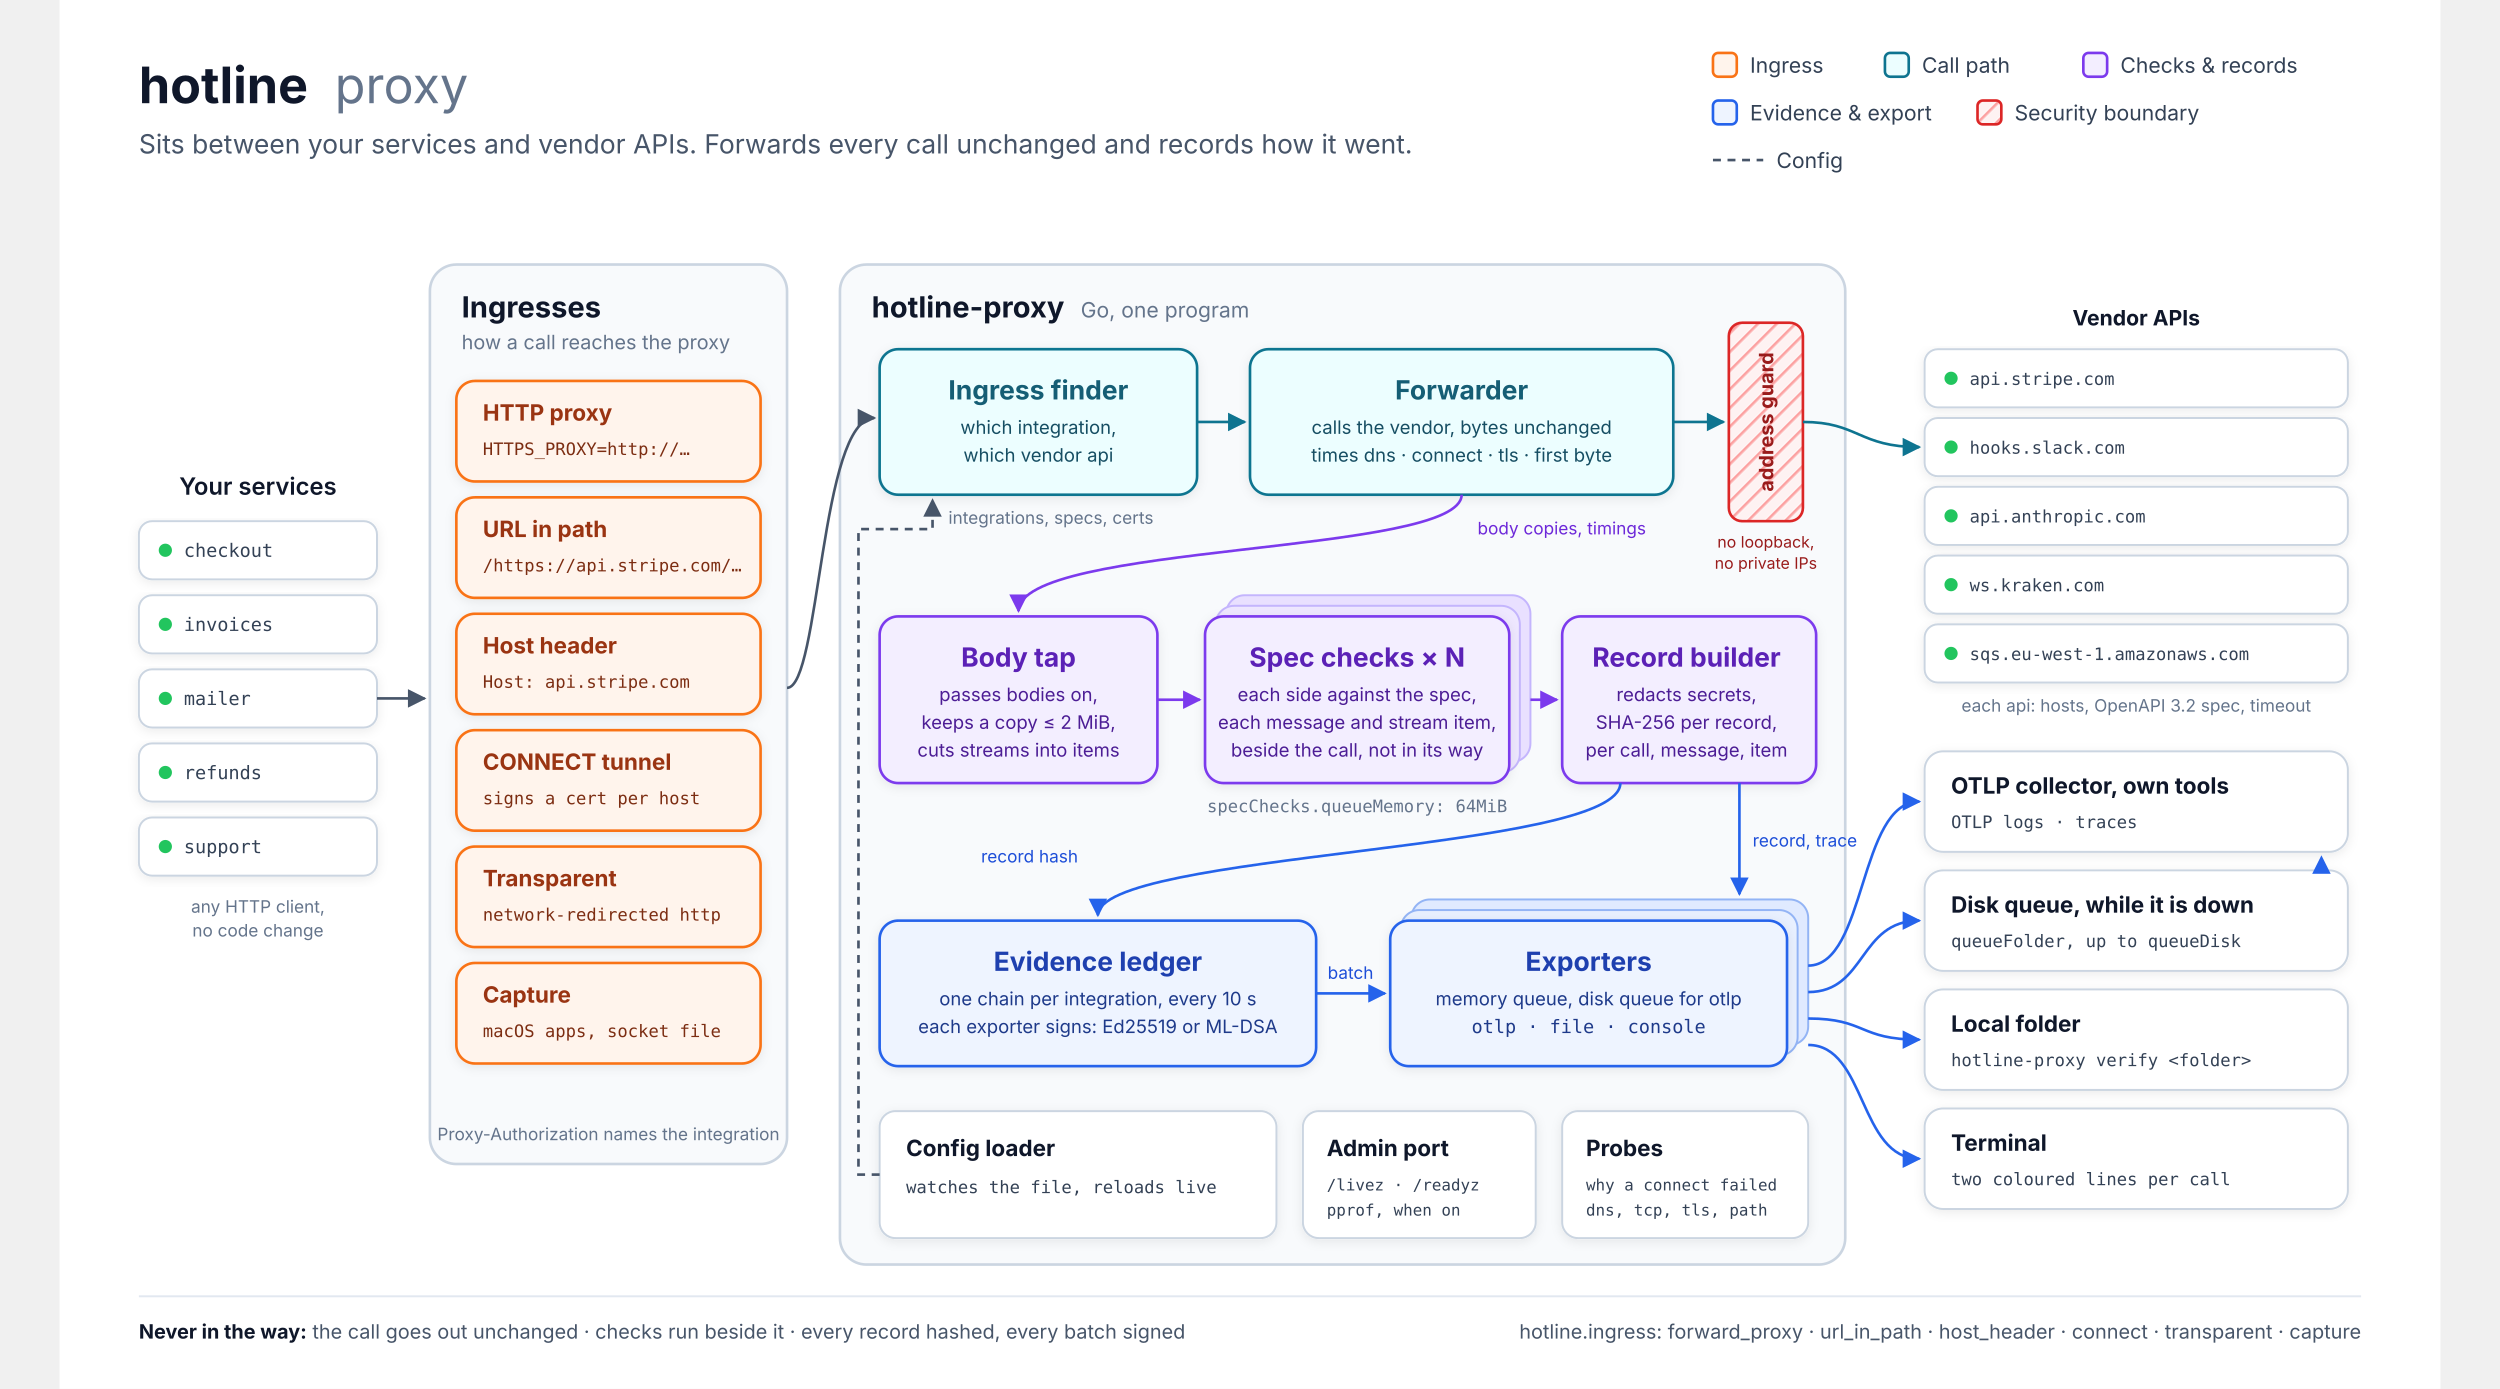
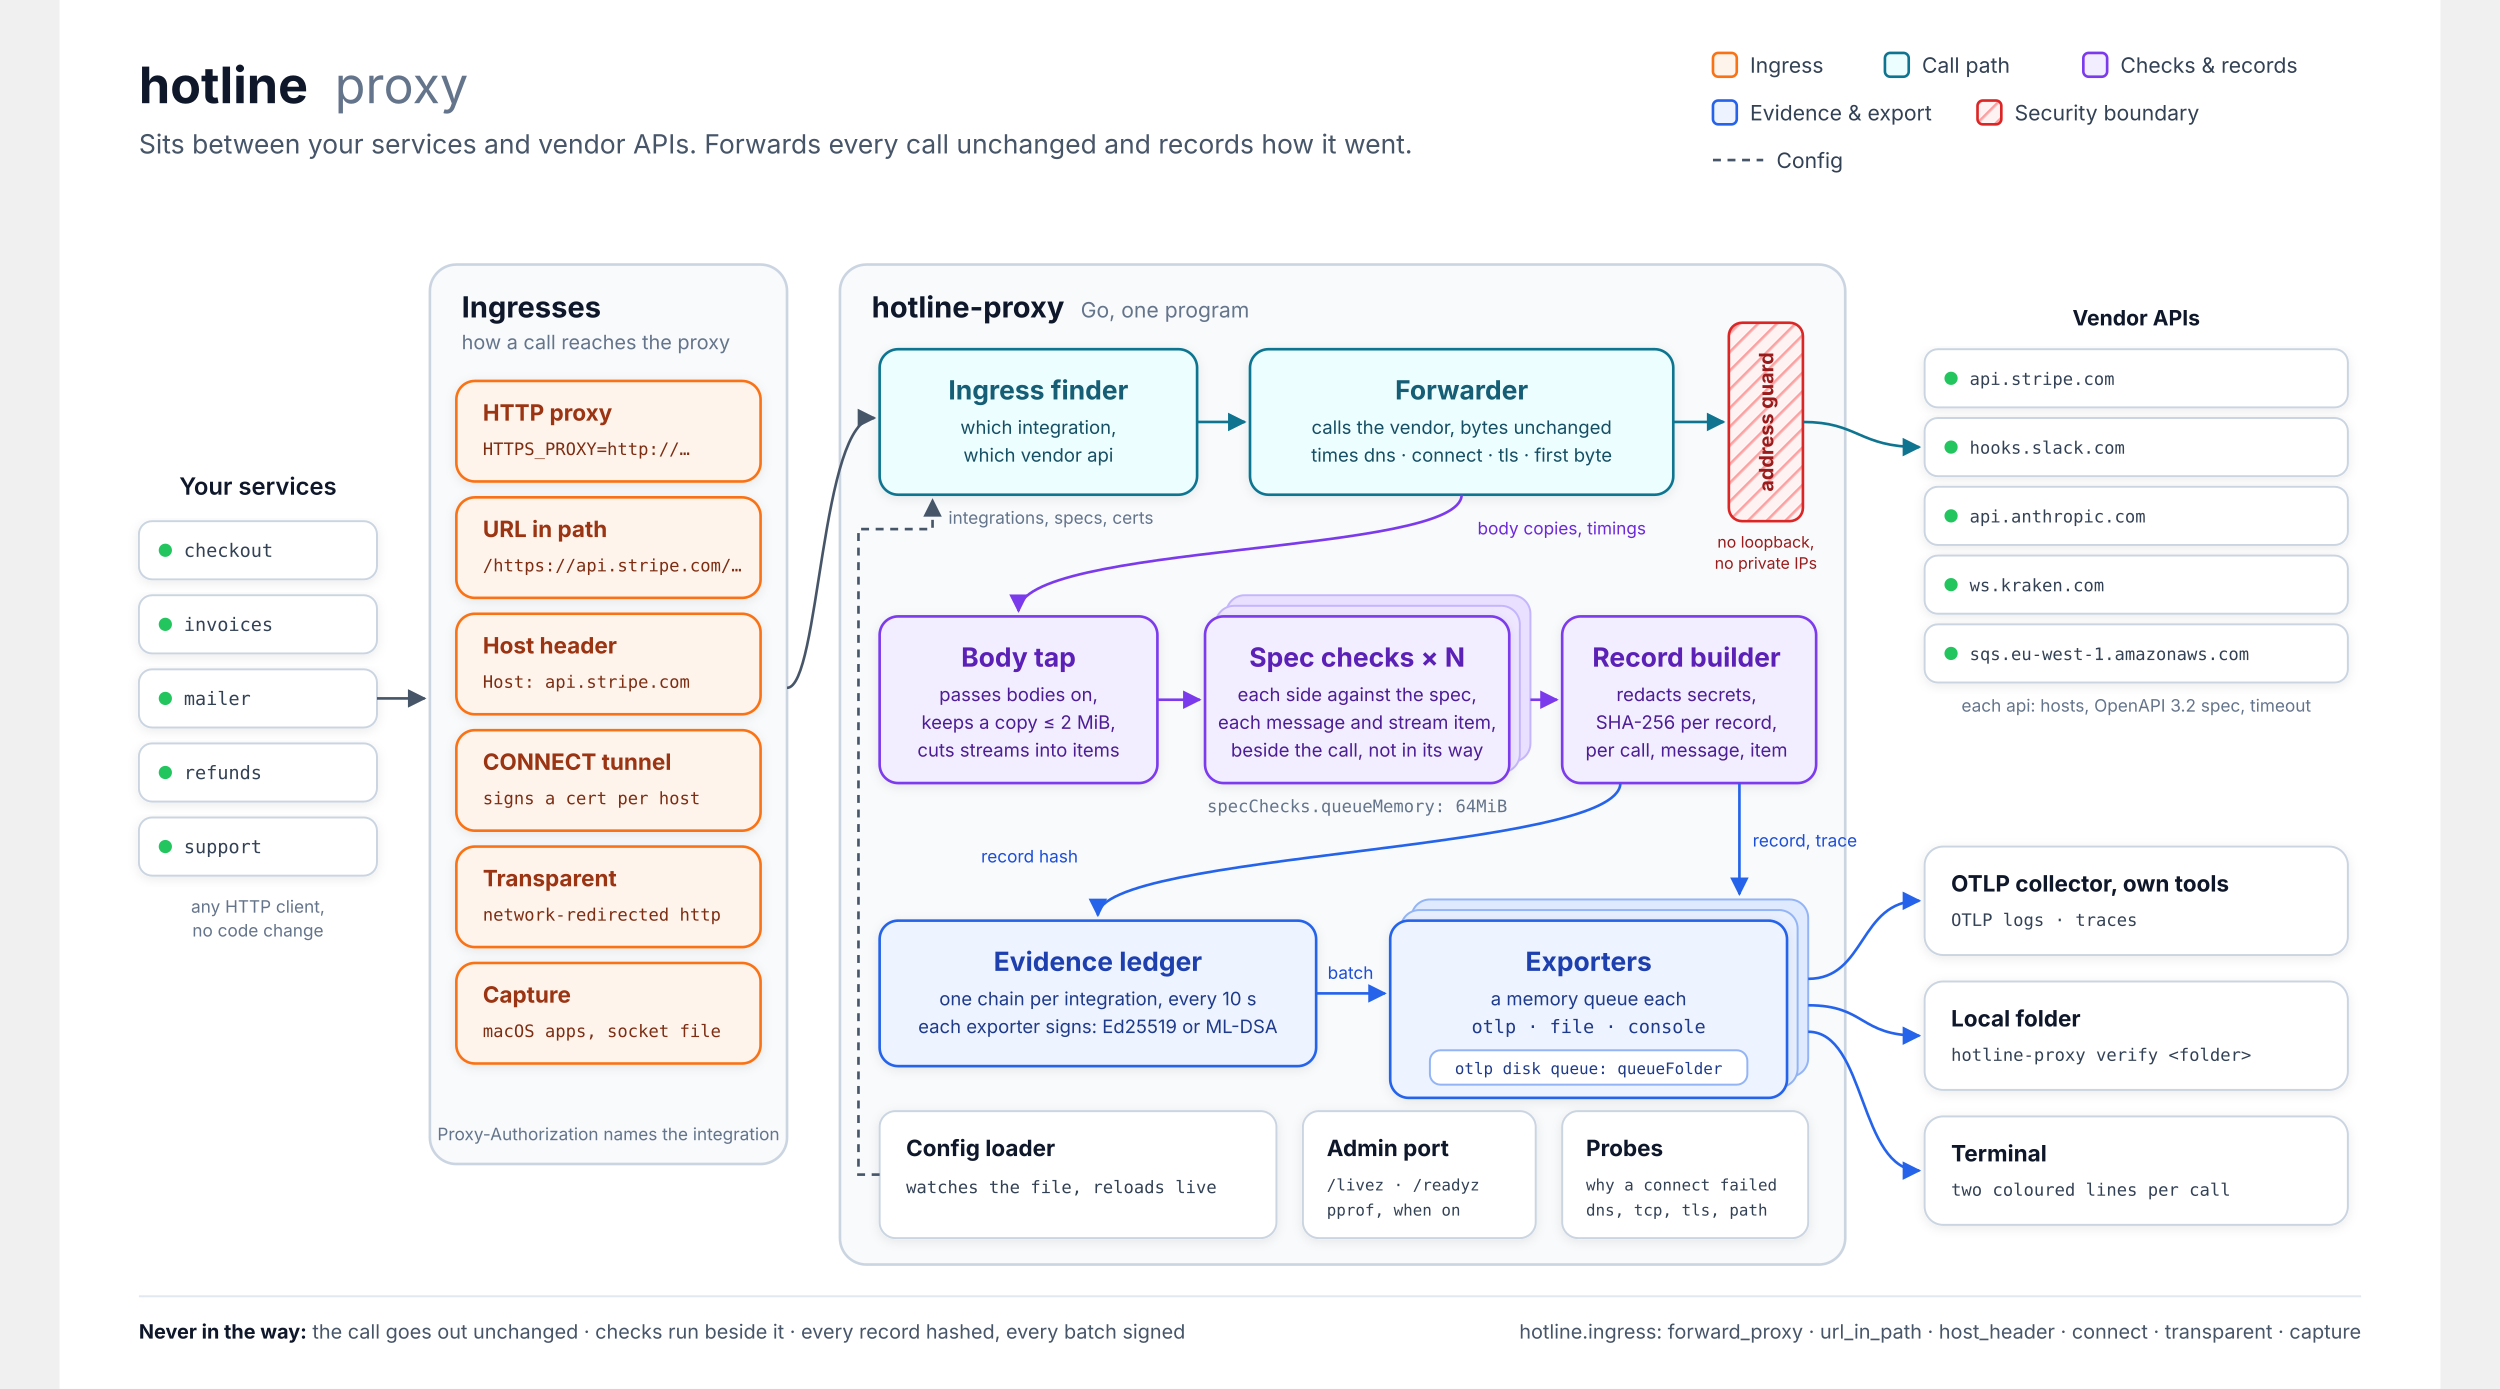
<svg xmlns="http://www.w3.org/2000/svg" viewBox="0 0 1800 1050" width="1800" height="1000" font-family="Inter, -apple-system, BlinkMacSystemFont, 'Segoe UI', Helvetica, Arial, sans-serif">
  <defs>
    <marker id="arrow" viewBox="0 0 10 10" refX="9" refY="5" markerWidth="7" markerHeight="7" orient="auto-start-reverse">
      <path d="M0,0 L10,5 L0,10 z" fill="#475569" />
    </marker>
    <marker id="arrowTeal" viewBox="0 0 10 10" refX="9" refY="5" markerWidth="7" markerHeight="7" orient="auto-start-reverse">
      <path d="M0,0 L10,5 L0,10 z" fill="#0E7490" />
    </marker>
    <marker id="arrowPurple" viewBox="0 0 10 10" refX="9" refY="5" markerWidth="7" markerHeight="7" orient="auto-start-reverse">
      <path d="M0,0 L10,5 L0,10 z" fill="#7C3AED" />
    </marker>
    <marker id="arrowBlue" viewBox="0 0 10 10" refX="9" refY="5" markerWidth="7" markerHeight="7" orient="auto-start-reverse">
      <path d="M0,0 L10,5 L0,10 z" fill="#2563EB" />
    </marker>
    <pattern id="hatch" width="10" height="10" patternUnits="userSpaceOnUse" patternTransform="rotate(45)">
      <rect width="10" height="10" fill="#FEF2F2" />
      <line x1="0" y1="0" x2="0" y2="10" stroke="#FCA5A5" stroke-width="4" />
    </pattern>
    <filter id="shadow" x="-10%" y="-10%" width="120%" height="130%">
      <feDropShadow dx="0" dy="2" stdDeviation="4" flood-color="#0F172A" flood-opacity="0.08" />
    </filter>
  </defs>
  <rect width="1800" height="1050" fill="#FFFFFF" />
  <text x="60" y="78" font-size="38" font-weight="700" fill="#0F172A">hotline</text>
  <text x="208" y="78" font-size="38" font-weight="400" fill="#64748B">proxy</text>
  <text x="60" y="116" font-size="20" fill="#475569">Sits between your services and vendor APIs. Forwards every call unchanged and records how it went.</text>
  <g font-size="16" fill="#334155">
    <rect x="1250" y="40" width="18" height="18" rx="4" fill="#FFF4EC" stroke="#F97316" stroke-width="2" />
    <text x="1278" y="55">Ingress</text>
    <rect x="1380" y="40" width="18" height="18" rx="4" fill="#ECFEFF" stroke="#0E7490" stroke-width="2" />
    <text x="1408" y="55">Call path</text>
    <rect x="1530" y="40" width="18" height="18" rx="4" fill="#F3EEFF" stroke="#7C3AED" stroke-width="2" />
    <text x="1558" y="55">Checks &amp; records</text>
    <rect x="1250" y="76" width="18" height="18" rx="4" fill="#EEF4FF" stroke="#2563EB" stroke-width="2" />
    <text x="1278" y="91">Evidence &amp; export</text>
    <rect x="1450" y="76" width="18" height="18" rx="4" fill="url(#hatch)" stroke="#DC2626" stroke-width="2" />
    <text x="1478" y="91">Security boundary</text>
    <line x1="1250" y1="121" x2="1288" y2="121" stroke="#475569" stroke-width="2" stroke-dasharray="6 5" />
    <text x="1298" y="127">Config</text>
  </g>
  <text x="150" y="374" font-size="18" font-weight="600" fill="#0F172A" text-anchor="middle">Your services</text>
  <g font-size="14" fill="#334155" font-family="'SF Mono', Menlo, Consolas, monospace">
    <rect x="60" y="394" width="180" height="44" rx="10" fill="#FFFFFF" stroke="#CBD5E1" stroke-width="1.5" filter="url(#shadow)" />
    <circle cx="80" cy="416" r="5" fill="#22C55E" />
    <text x="94" y="421">checkout</text>
    <rect x="60" y="450" width="180" height="44" rx="10" fill="#FFFFFF" stroke="#CBD5E1" stroke-width="1.5" filter="url(#shadow)" />
    <circle cx="80" cy="472" r="5" fill="#22C55E" />
    <text x="94" y="477">invoices</text>
    <rect x="60" y="506" width="180" height="44" rx="10" fill="#FFFFFF" stroke="#CBD5E1" stroke-width="1.5" filter="url(#shadow)" />
    <circle cx="80" cy="528" r="5" fill="#22C55E" />
    <text x="94" y="533">mailer</text>
    <rect x="60" y="562" width="180" height="44" rx="10" fill="#FFFFFF" stroke="#CBD5E1" stroke-width="1.5" filter="url(#shadow)" />
    <circle cx="80" cy="584" r="5" fill="#22C55E" />
    <text x="94" y="589">refunds</text>
    <rect x="60" y="618" width="180" height="44" rx="10" fill="#FFFFFF" stroke="#CBD5E1" stroke-width="1.5" filter="url(#shadow)" />
    <circle cx="80" cy="640" r="5" fill="#22C55E" />
    <text x="94" y="645">support</text>
  </g>
  <text x="150" y="690" font-size="13" fill="#64748B" text-anchor="middle">any HTTP client,</text>
  <text x="150" y="708" font-size="13" fill="#64748B" text-anchor="middle">no code change</text>
  <path d="M240,528 L276,528" fill="none" stroke="#475569" stroke-width="2" marker-end="url(#arrow)" />
  <rect x="280" y="200" width="270" height="680" rx="20" fill="#F8FAFC" stroke="#CBD5E1" stroke-width="2" />
  <text x="304" y="240" font-size="22" font-weight="700" fill="#0F172A">Ingresses</text>
  <text x="304" y="264" font-size="15" fill="#64748B">how a call reaches the proxy</text>
  <g filter="url(#shadow)">
    <rect x="300" y="288" width="230" height="76" rx="14" fill="#FFF4EC" stroke="#F97316" stroke-width="2" />
    <rect x="300" y="376" width="230" height="76" rx="14" fill="#FFF4EC" stroke="#F97316" stroke-width="2" />
    <rect x="300" y="464" width="230" height="76" rx="14" fill="#FFF4EC" stroke="#F97316" stroke-width="2" />
    <rect x="300" y="552" width="230" height="76" rx="14" fill="#FFF4EC" stroke="#F97316" stroke-width="2" />
    <rect x="300" y="640" width="230" height="76" rx="14" fill="#FFF4EC" stroke="#F97316" stroke-width="2" />
    <rect x="300" y="728" width="230" height="76" rx="14" fill="#FFF4EC" stroke="#F97316" stroke-width="2" />
  </g>
  <g font-size="17" font-weight="700" fill="#9A3412">
    <text x="320" y="318">HTTP proxy</text>
    <text x="320" y="406">URL in path</text>
    <text x="320" y="494">Host header</text>
    <text x="320" y="582">CONNECT tunnel</text>
    <text x="320" y="670">Transparent</text>
    <text x="320" y="758">Capture</text>
  </g>
  <g font-size="13" fill="#7C2D12" font-family="'SF Mono', Menlo, Consolas, monospace">
    <text x="320" y="344">HTTPS_PROXY=http://…</text>
    <text x="320" y="432">/https://api.stripe.com/…</text>
    <text x="320" y="520">Host: api.stripe.com</text>
    <text x="320" y="608">signs a cert per host</text>
    <text x="320" y="696">network-redirected http</text>
    <text x="320" y="784">macOS apps, socket file</text>
  </g>
  <text x="415" y="862" font-size="13" fill="#64748B" text-anchor="middle">Proxy-Authorization names the integration</text>
  <rect x="590" y="200" width="760" height="756" rx="20" fill="#F8FAFC" stroke="#CBD5E1" stroke-width="2" />
  <text x="614" y="240" font-size="22" font-weight="700" fill="#0F172A">hotline-proxy</text>
  <text x="772" y="240" font-size="16" fill="#64748B">Go, one program</text>
  <path d="M550,520 C575,520 575,316 616,316" fill="none" stroke="#475569" stroke-width="2" marker-end="url(#arrow)" />
  <g filter="url(#shadow)">
    <rect x="620" y="264" width="240" height="110" rx="14" fill="#ECFEFF" stroke="#0E7490" stroke-width="2" />
    <rect x="900" y="264" width="320" height="110" rx="14" fill="#ECFEFF" stroke="#0E7490" stroke-width="2" />
  </g>
  <text x="740" y="302" font-size="20" font-weight="700" fill="#155E75" text-anchor="middle">Ingress finder</text>
  <text x="740" y="328" font-size="14" fill="#164E63" text-anchor="middle">which integration,</text>
  <text x="740" y="349" font-size="14" fill="#164E63" text-anchor="middle">which vendor api</text>
  <text x="1060" y="302" font-size="20" font-weight="700" fill="#155E75" text-anchor="middle">Forwarder</text>
  <text x="1060" y="328" font-size="14" fill="#164E63" text-anchor="middle">calls the vendor, bytes unchanged</text>
  <text x="1060" y="349" font-size="14" fill="#164E63" text-anchor="middle">times dns · connect · tls · first byte</text>
  <path d="M860,319 L896,319" fill="none" stroke="#0E7490" stroke-width="2" marker-end="url(#arrowTeal)" />
  <rect x="1262" y="244" width="56" height="150" rx="10" fill="url(#hatch)" stroke="#DC2626" stroke-width="2" />
  <text x="1290" y="319" font-size="15" font-weight="700" fill="#991B1B" text-anchor="middle" dominant-baseline="middle" transform="rotate(-90 1290 319)">address guard</text>
  <text x="1290" y="414" font-size="12" fill="#991B1B" text-anchor="middle">no loopback,</text>
  <text x="1290" y="430" font-size="12" fill="#991B1B" text-anchor="middle">no private IPs</text>
  <path d="M1220,319 L1258,319" fill="none" stroke="#0E7490" stroke-width="2" marker-end="url(#arrowTeal)" />
  <text x="1570" y="246" font-size="16" font-weight="700" fill="#0F172A" text-anchor="middle">Vendor APIs</text>
  <g font-size="13" fill="#334155" font-family="'SF Mono', Menlo, Consolas, monospace">
    <rect x="1410" y="264" width="320" height="44" rx="10" fill="#FFFFFF" stroke="#CBD5E1" stroke-width="1.5" filter="url(#shadow)" />
    <circle cx="1430" cy="286" r="5" fill="#22C55E" />
    <text x="1444" y="291">api.stripe.com</text>
    <rect x="1410" y="316" width="320" height="44" rx="10" fill="#FFFFFF" stroke="#CBD5E1" stroke-width="1.5" filter="url(#shadow)" />
    <circle cx="1430" cy="338" r="5" fill="#22C55E" />
    <text x="1444" y="343">hooks.slack.com</text>
    <rect x="1410" y="368" width="320" height="44" rx="10" fill="#FFFFFF" stroke="#CBD5E1" stroke-width="1.5" filter="url(#shadow)" />
    <circle cx="1430" cy="390" r="5" fill="#22C55E" />
    <text x="1444" y="395">api.anthropic.com</text>
    <rect x="1410" y="420" width="320" height="44" rx="10" fill="#FFFFFF" stroke="#CBD5E1" stroke-width="1.5" filter="url(#shadow)" />
    <circle cx="1430" cy="442" r="5" fill="#22C55E" />
    <text x="1444" y="447">ws.kraken.com</text>
    <rect x="1410" y="472" width="320" height="44" rx="10" fill="#FFFFFF" stroke="#CBD5E1" stroke-width="1.5" filter="url(#shadow)" />
    <circle cx="1430" cy="494" r="5" fill="#22C55E" />
    <text x="1444" y="499">sqs.eu-west-1.amazonaws.com</text>
  </g>
  <path d="M1318,319 C1360,319 1360,338 1406,338" fill="none" stroke="#0E7490" stroke-width="2" marker-end="url(#arrowTeal)" />
  <text x="1570" y="538" font-size="13" fill="#64748B" text-anchor="middle">each api: hosts, OpenAPI 3.2 spec, timeout</text>
  <path d="M1060,374 C1060,420 725,410 725,462" fill="none" stroke="#7C3AED" stroke-width="2" marker-end="url(#arrowPurple)" />
  <text x="1072" y="404" font-size="13" fill="#6D28D9">body copies, timings</text>
  <g filter="url(#shadow)">
    <rect x="620" y="466" width="210" height="126" rx="14" fill="#F3EEFF" stroke="#7C3AED" stroke-width="2" />
  </g>
  <text x="725" y="504" font-size="20" font-weight="700" fill="#5B21B6" text-anchor="middle">Body tap</text>
  <text x="725" y="530" font-size="14" fill="#4C1D95" text-anchor="middle">passes bodies on,</text>
  <text x="725" y="551" font-size="14" fill="#4C1D95" text-anchor="middle">keeps a copy ≤ 2 MiB,</text>
  <text x="725" y="572" font-size="14" fill="#4C1D95" text-anchor="middle">cuts streams into items</text>
  <rect x="882" y="450" width="230" height="126" rx="14" fill="#E9E0FF" stroke="#C4B5FD" stroke-width="1.5" />
  <rect x="874" y="458" width="230" height="126" rx="14" fill="#EEE7FF" stroke="#C4B5FD" stroke-width="1.5" />
  <g filter="url(#shadow)">
    <rect x="866" y="466" width="230" height="126" rx="14" fill="#F3EEFF" stroke="#7C3AED" stroke-width="2" />
  </g>
  <text x="981" y="504" font-size="20" font-weight="700" fill="#5B21B6" text-anchor="middle">Spec checks × N</text>
  <text x="981" y="530" font-size="14" fill="#4C1D95" text-anchor="middle">each side against the spec,</text>
  <text x="981" y="551" font-size="14" fill="#4C1D95" text-anchor="middle">each message and stream item,</text>
  <text x="981" y="572" font-size="14" fill="#4C1D95" text-anchor="middle">beside the call, not in its way</text>
  <path d="M830,529 L862,529" fill="none" stroke="#7C3AED" stroke-width="2" marker-end="url(#arrowPurple)" />
  <g filter="url(#shadow)">
    <rect x="1136" y="466" width="192" height="126" rx="14" fill="#F3EEFF" stroke="#7C3AED" stroke-width="2" />
  </g>
  <text x="1230" y="504" font-size="20" font-weight="700" fill="#5B21B6" text-anchor="middle">Record builder</text>
  <text x="1230" y="530" font-size="14" fill="#4C1D95" text-anchor="middle">redacts secrets,</text>
  <text x="1230" y="551" font-size="14" fill="#4C1D95" text-anchor="middle">SHA-256 per record,</text>
  <text x="1230" y="572" font-size="14" fill="#4C1D95" text-anchor="middle">per call, message, item</text>
  <path d="M1112,529 L1132,529" fill="none" stroke="#7C3AED" stroke-width="2" marker-end="url(#arrowPurple)" />
  <text x="981" y="614" font-size="13" fill="#64748B" text-anchor="middle" font-family="'SF Mono', Menlo, Consolas, monospace">specChecks.queueMemory: 64MiB</text>
  <path d="M1180,592 C1180,644 785,644 785,692" fill="none" stroke="#2563EB" stroke-width="2" marker-end="url(#arrowBlue)" />
  <text x="770" y="652" font-size="13" fill="#1D4ED8" text-anchor="end">record hash</text>
  <path d="M1270,592 L1270,676" fill="none" stroke="#2563EB" stroke-width="2" marker-end="url(#arrowBlue)" />
  <text x="1280" y="640" font-size="13" fill="#1D4ED8">record, trace</text>
  <g filter="url(#shadow)">
    <rect x="620" y="696" width="330" height="110" rx="14" fill="#EEF4FF" stroke="#2563EB" stroke-width="2" />
  </g>
  <text x="785" y="734" font-size="20" font-weight="700" fill="#1E40AF" text-anchor="middle">Evidence ledger</text>
  <text x="785" y="760" font-size="14" fill="#1E3A8A" text-anchor="middle">one chain per integration, every 10 s</text>
  <text x="785" y="781" font-size="14" fill="#1E3A8A" text-anchor="middle">each exporter signs: Ed25519 or ML-DSA</text>
-   <rect x="1022" y="680" width="300" height="110" rx="14" fill="#E0EAFF" stroke="#93B4F5" stroke-width="1.5" />
-   <rect x="1014" y="688" width="300" height="110" rx="14" fill="#E8F0FF" stroke="#93B4F5" stroke-width="1.5" />
-   <g filter="url(#shadow)">
-     <rect x="1006" y="696" width="300" height="110" rx="14" fill="#EEF4FF" stroke="#2563EB" stroke-width="2" />
+   <rect x="1022" y="680" width="300" height="134" rx="14" fill="#E0EAFF" stroke="#93B4F5" stroke-width="1.5" />
+   <rect x="1014" y="688" width="300" height="134" rx="14" fill="#E8F0FF" stroke="#93B4F5" stroke-width="1.5" />
+   <g filter="url(#shadow)">
+     <rect x="1006" y="696" width="300" height="134" rx="14" fill="#EEF4FF" stroke="#2563EB" stroke-width="2" />
  </g>
  <text x="1156" y="734" font-size="20" font-weight="700" fill="#1E40AF" text-anchor="middle">Exporters</text>
-   <text x="1156" y="760" font-size="14" fill="#1E3A8A" text-anchor="middle">memory queue, disk queue for otlp</text>
+   <text x="1156" y="760" font-size="14" fill="#1E3A8A" text-anchor="middle">a memory queue each</text>
  <text x="1156" y="781" font-size="14" fill="#1E3A8A" text-anchor="middle" font-family="'SF Mono', Menlo, Consolas, monospace">otlp · file · console</text>
+   <rect x="1036" y="794" width="240" height="26" rx="8" fill="#FFFFFF" stroke="#93B4F5" stroke-width="1.5" />
+   <text x="1156" y="812" font-size="12" fill="#1E3A8A" text-anchor="middle" font-family="'SF Mono', Menlo, Consolas, monospace">otlp disk queue: queueFolder</text>
  <path d="M950,751 L1002,751" fill="none" stroke="#2563EB" stroke-width="2" marker-end="url(#arrowBlue)" />
  <text x="976" y="740" font-size="13" fill="#1D4ED8" text-anchor="middle">batch</text>
  <g filter="url(#shadow)">
    <rect x="620" y="840" width="300" height="96" rx="12" fill="#FFFFFF" stroke="#CBD5E1" stroke-width="1.5" />
    <rect x="940" y="840" width="176" height="96" rx="12" fill="#FFFFFF" stroke="#CBD5E1" stroke-width="1.5" />
    <rect x="1136" y="840" width="186" height="96" rx="12" fill="#FFFFFF" stroke="#CBD5E1" stroke-width="1.5" />
  </g>
  <text x="640" y="874" font-size="17" font-weight="700" fill="#0F172A">Config loader</text>
  <text x="640" y="902" font-size="13" fill="#334155" font-family="'SF Mono', Menlo, Consolas, monospace">watches the file, reloads live</text>
  <text x="958" y="874" font-size="17" font-weight="700" fill="#0F172A">Admin port</text>
  <text x="958" y="900" font-size="12" fill="#334155" font-family="'SF Mono', Menlo, Consolas, monospace">/livez · /readyz</text>
  <text x="958" y="919" font-size="12" fill="#334155" font-family="'SF Mono', Menlo, Consolas, monospace">pprof, when on</text>
  <text x="1154" y="874" font-size="17" font-weight="700" fill="#0F172A">Probes</text>
  <text x="1154" y="900" font-size="12" fill="#334155" font-family="'SF Mono', Menlo, Consolas, monospace">why a connect failed</text>
  <text x="1154" y="919" font-size="12" fill="#334155" font-family="'SF Mono', Menlo, Consolas, monospace">dns, tcp, tls, path</text>
  <path d="M620,888 L604,888 L604,400 L660,400 L660,378" fill="none" stroke="#475569" stroke-width="2" stroke-dasharray="6 5" marker-end="url(#arrow)" />
  <text x="672" y="396" font-size="13" fill="#64748B">integrations, specs, certs</text>
  <g filter="url(#shadow)">
-     <rect x="1410" y="568" width="320" height="76" rx="14" fill="#FFFFFF" stroke="#CBD5E1" stroke-width="1.5" />
-     <rect x="1410" y="658" width="320" height="76" rx="14" fill="#FFFFFF" stroke="#CBD5E1" stroke-width="1.5" />
-     <rect x="1410" y="748" width="320" height="76" rx="14" fill="#FFFFFF" stroke="#CBD5E1" stroke-width="1.5" />
-     <rect x="1410" y="838" width="320" height="76" rx="14" fill="#FFFFFF" stroke="#CBD5E1" stroke-width="1.5" />
-   </g>
-   <text x="1430" y="600" font-size="17" font-weight="700" fill="#0F172A">OTLP collector, own tools</text>
-   <text x="1430" y="626" font-size="13" fill="#334155" font-family="'SF Mono', Menlo, Consolas, monospace">OTLP logs · traces</text>
-   <text x="1430" y="690" font-size="17" font-weight="700" fill="#0F172A">Disk queue, while it is down</text>
-   <text x="1430" y="716" font-size="13" fill="#334155" font-family="'SF Mono', Menlo, Consolas, monospace">queueFolder, up to queueDisk</text>
-   <text x="1430" y="780" font-size="17" font-weight="700" fill="#0F172A">Local folder</text>
-   <text x="1430" y="806" font-size="13" fill="#334155" font-family="'SF Mono', Menlo, Consolas, monospace">hotline-proxy verify &lt;folder&gt;</text>
-   <text x="1430" y="870" font-size="17" font-weight="700" fill="#0F172A">Terminal</text>
-   <text x="1430" y="896" font-size="13" fill="#334155" font-family="'SF Mono', Menlo, Consolas, monospace">two coloured lines per call</text>
-   <path d="M1322,730 C1366,730 1360,606 1406,606" fill="none" stroke="#2563EB" stroke-width="2" marker-end="url(#arrowBlue)" />
-   <path d="M1322,750 C1366,750 1360,696 1406,696" fill="none" stroke="#2563EB" stroke-width="2" marker-end="url(#arrowBlue)" />
-   <path d="M1322,770 C1366,770 1360,786 1406,786" fill="none" stroke="#2563EB" stroke-width="2" marker-end="url(#arrowBlue)" />
-   <path d="M1322,790 C1366,790 1360,876 1406,876" fill="none" stroke="#2563EB" stroke-width="2" marker-end="url(#arrowBlue)" />
-   <path d="M1710,658 L1710,648" fill="none" stroke="#2563EB" stroke-width="2" stroke-dasharray="6 5" marker-end="url(#arrowBlue)" />
+     <rect x="1410" y="640" width="320" height="82" rx="14" fill="#FFFFFF" stroke="#CBD5E1" stroke-width="1.5" />
+     <rect x="1410" y="742" width="320" height="82" rx="14" fill="#FFFFFF" stroke="#CBD5E1" stroke-width="1.5" />
+     <rect x="1410" y="844" width="320" height="82" rx="14" fill="#FFFFFF" stroke="#CBD5E1" stroke-width="1.5" />
+   </g>
+   <text x="1430" y="674" font-size="17" font-weight="700" fill="#0F172A">OTLP collector, own tools</text>
+   <text x="1430" y="700" font-size="13" fill="#334155" font-family="'SF Mono', Menlo, Consolas, monospace">OTLP logs · traces</text>
+   <text x="1430" y="776" font-size="17" font-weight="700" fill="#0F172A">Local folder</text>
+   <text x="1430" y="802" font-size="13" fill="#334155" font-family="'SF Mono', Menlo, Consolas, monospace">hotline-proxy verify &lt;folder&gt;</text>
+   <text x="1430" y="878" font-size="17" font-weight="700" fill="#0F172A">Terminal</text>
+   <text x="1430" y="904" font-size="13" fill="#334155" font-family="'SF Mono', Menlo, Consolas, monospace">two coloured lines per call</text>
+   <path d="M1322,740 C1366,740 1360,681 1406,681" fill="none" stroke="#2563EB" stroke-width="2" marker-end="url(#arrowBlue)" />
+   <path d="M1322,760 C1366,760 1360,783 1406,783" fill="none" stroke="#2563EB" stroke-width="2" marker-end="url(#arrowBlue)" />
+   <path d="M1322,780 C1366,780 1360,885 1406,885" fill="none" stroke="#2563EB" stroke-width="2" marker-end="url(#arrowBlue)" />
  <line x1="60" y1="980" x2="1740" y2="980" stroke="#E2E8F0" stroke-width="1.5" />
  <g font-size="15" fill="#475569">
    <text x="60" y="1012">
      <tspan font-weight="700" fill="#0F172A">Never in the way:</tspan> the call goes out unchanged · checks run beside it · every record hashed, every batch signed</text>
    <text x="1740" y="1012" text-anchor="end">hotline.ingress: forward_proxy · url_in_path · host_header · connect · transparent · capture</text>
  </g>
</svg>
